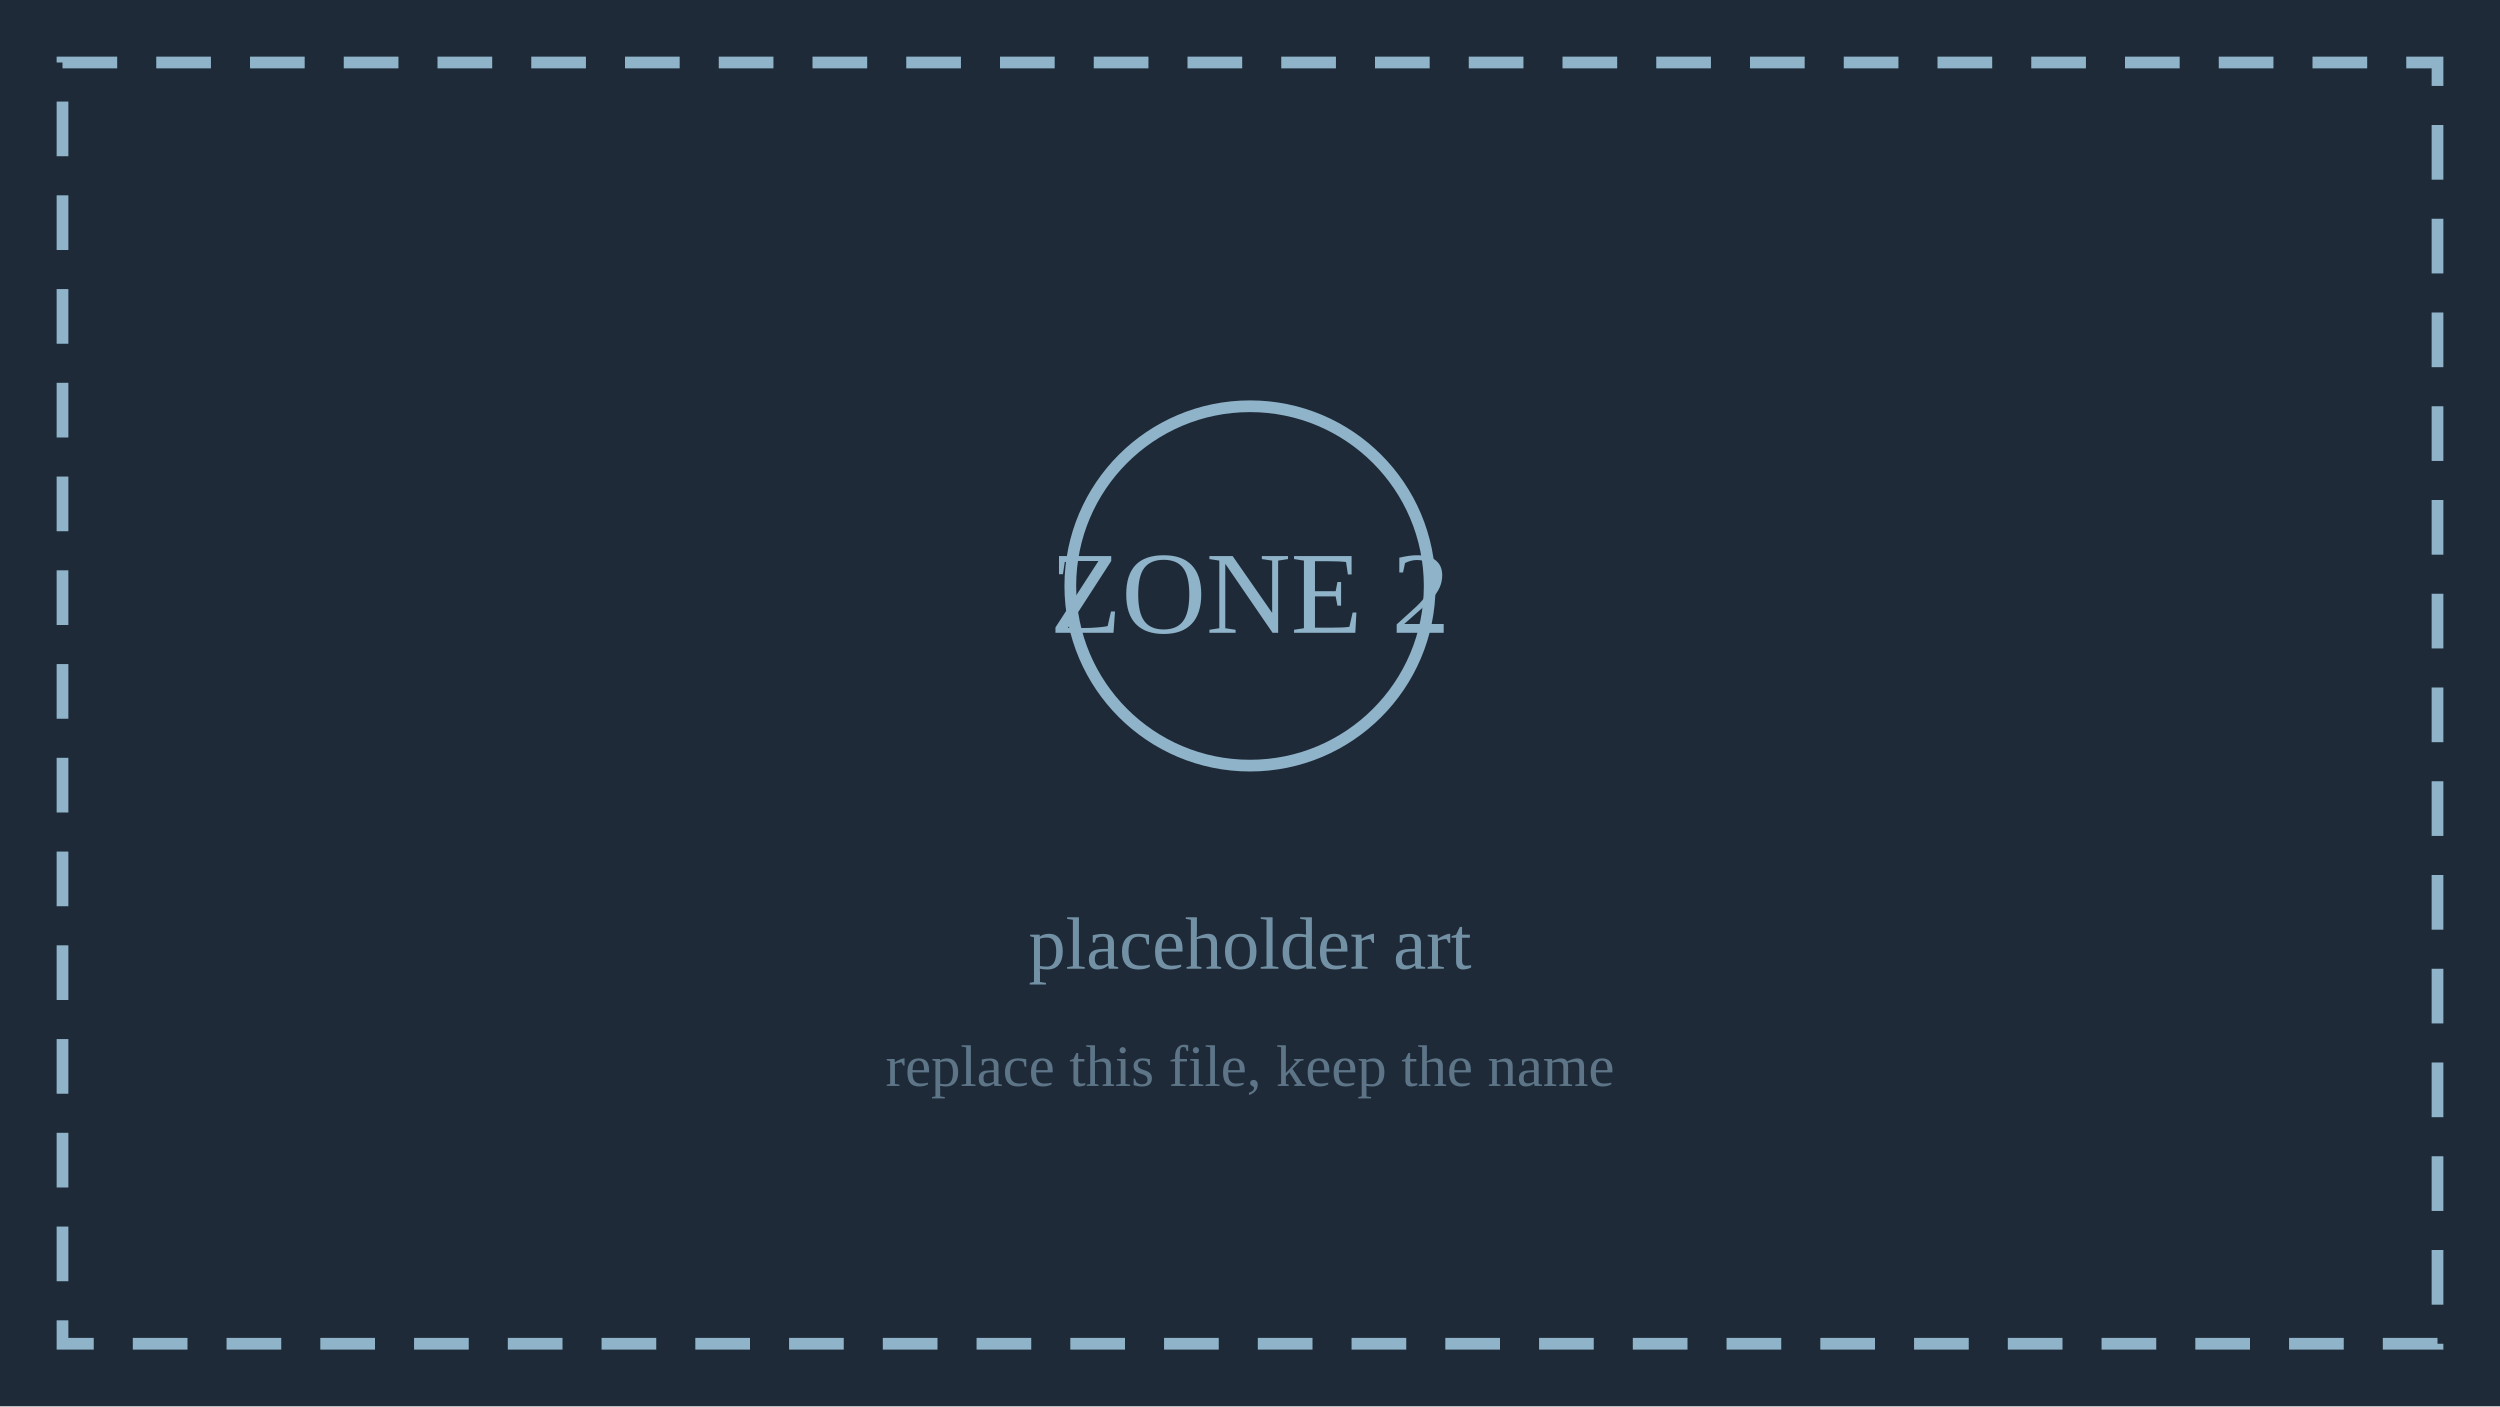
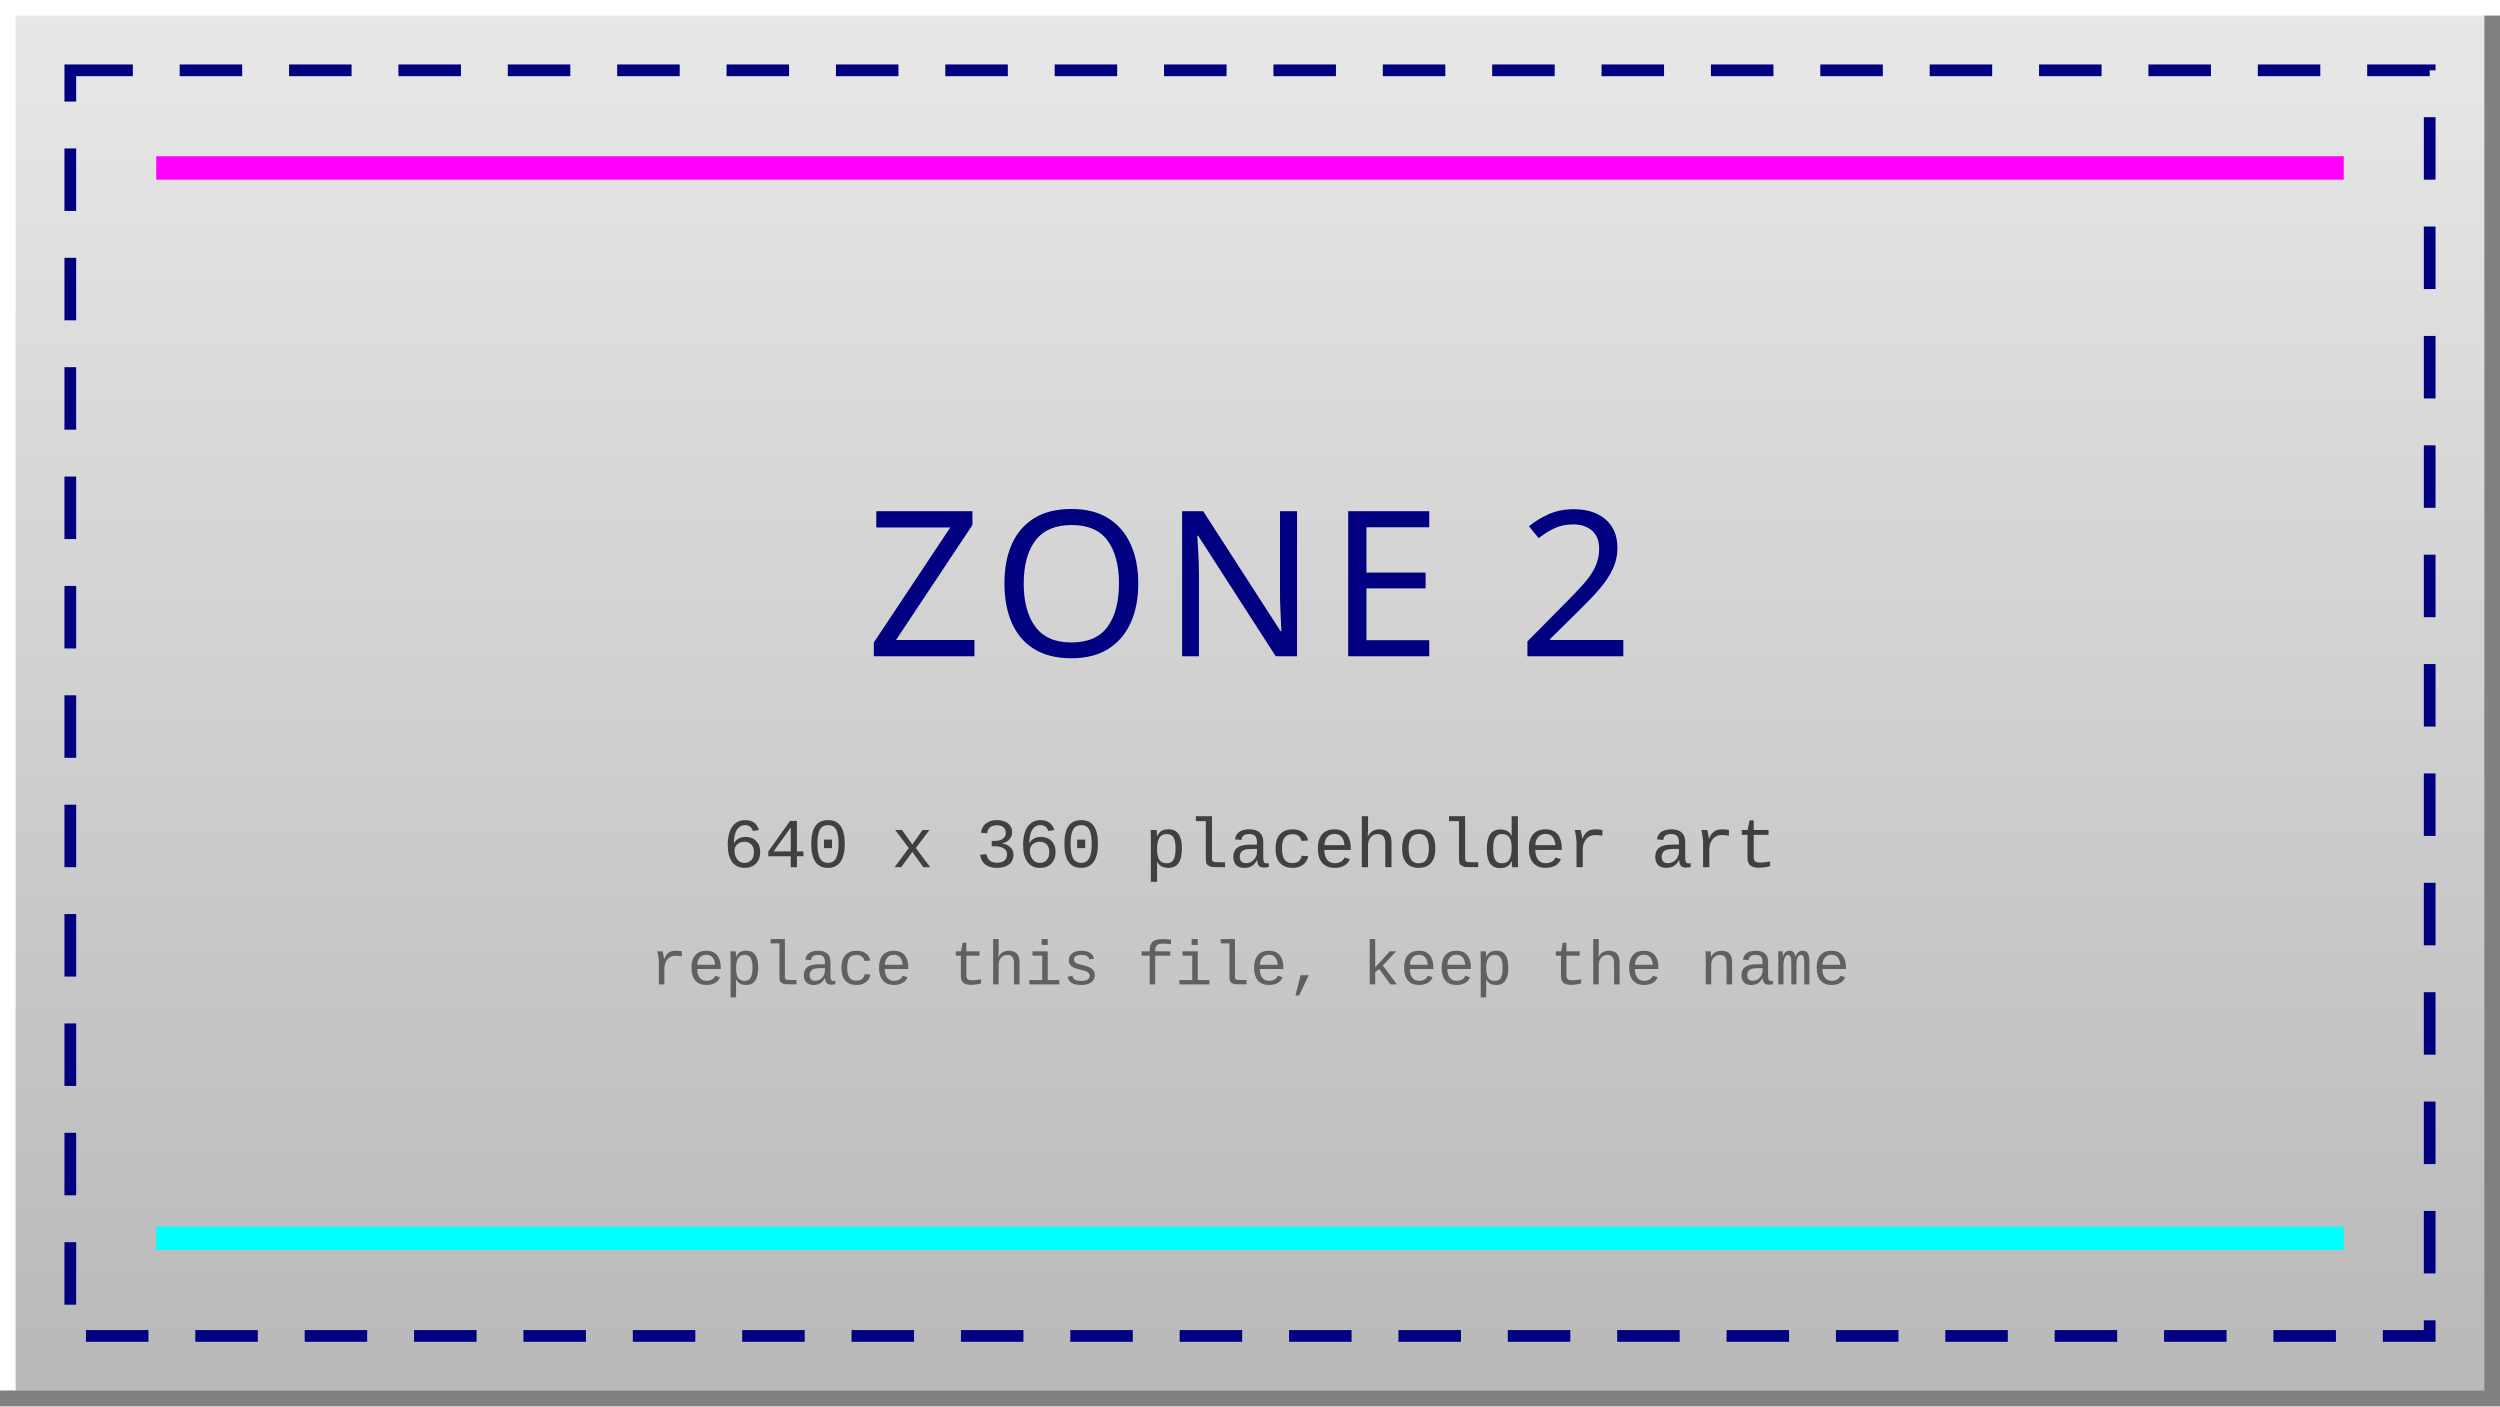
<svg xmlns="http://www.w3.org/2000/svg" viewBox="0 0 640 360" width="640" height="360" role="img" aria-label="ZONE 2 placeholder">
-   <rect width="640" height="360" fill="#1e2a38" />
-   <rect x="16" y="16" width="608" height="328" fill="none" stroke="#8fb3c9" stroke-width="3" stroke-dasharray="14 10" />
-   <circle cx="320" cy="150" r="46" fill="none" stroke="#8fb3c9" stroke-width="3" />
-   <text x="320" y="162" font-family="Georgia, 'Times New Roman', serif" font-size="30" fill="#8fb3c9" text-anchor="middle">ZONE 2</text>
-   <text x="320" y="248" font-family="Georgia, 'Times New Roman', serif" font-size="19" fill="#8fb3c9" opacity="0.75" text-anchor="middle">placeholder art</text>
-   <text x="320" y="278" font-family="Georgia, 'Times New Roman', serif" font-size="15" fill="#8fb3c9" opacity="0.55" text-anchor="middle">replace this file, keep the name</text>
+   <defs>
+     <linearGradient id="sheen" x1="0" y1="0" x2="0" y2="1">
+       <stop offset="0" stop-color="#e8e8e8" />
+       <stop offset="1" stop-color="#b8b8b8" />
+     </linearGradient>
+   </defs>
+   <rect width="640" height="360" fill="url(#sheen)" />
+   <path d="M0 0 H640 V4 H4 V356 H0 Z" fill="#ffffff" />
+   <path d="M640 360 H0 V356 H636 V4 H640 Z" fill="#808080" />
+   <rect x="18" y="18" width="604" height="324" fill="none" stroke="#000080" stroke-width="3" stroke-dasharray="16 12" />
+   <rect x="40" y="40" width="560" height="6" fill="#ff00ff" />
+   <rect x="40" y="314" width="560" height="6" fill="#00ffff" />
+   <text x="320" y="168" font-family="Impact, 'Arial Black', sans-serif" font-size="52" letter-spacing="3" fill="#000080" text-anchor="middle">ZONE 2</text>
+   <text x="320" y="222" font-family="'Courier New', monospace" font-size="18" fill="#404040" text-anchor="middle">640 x 360 placeholder art</text>
+   <text x="320" y="252" font-family="'Courier New', monospace" font-size="16" fill="#606060" text-anchor="middle">replace this file, keep the name</text>
</svg>
